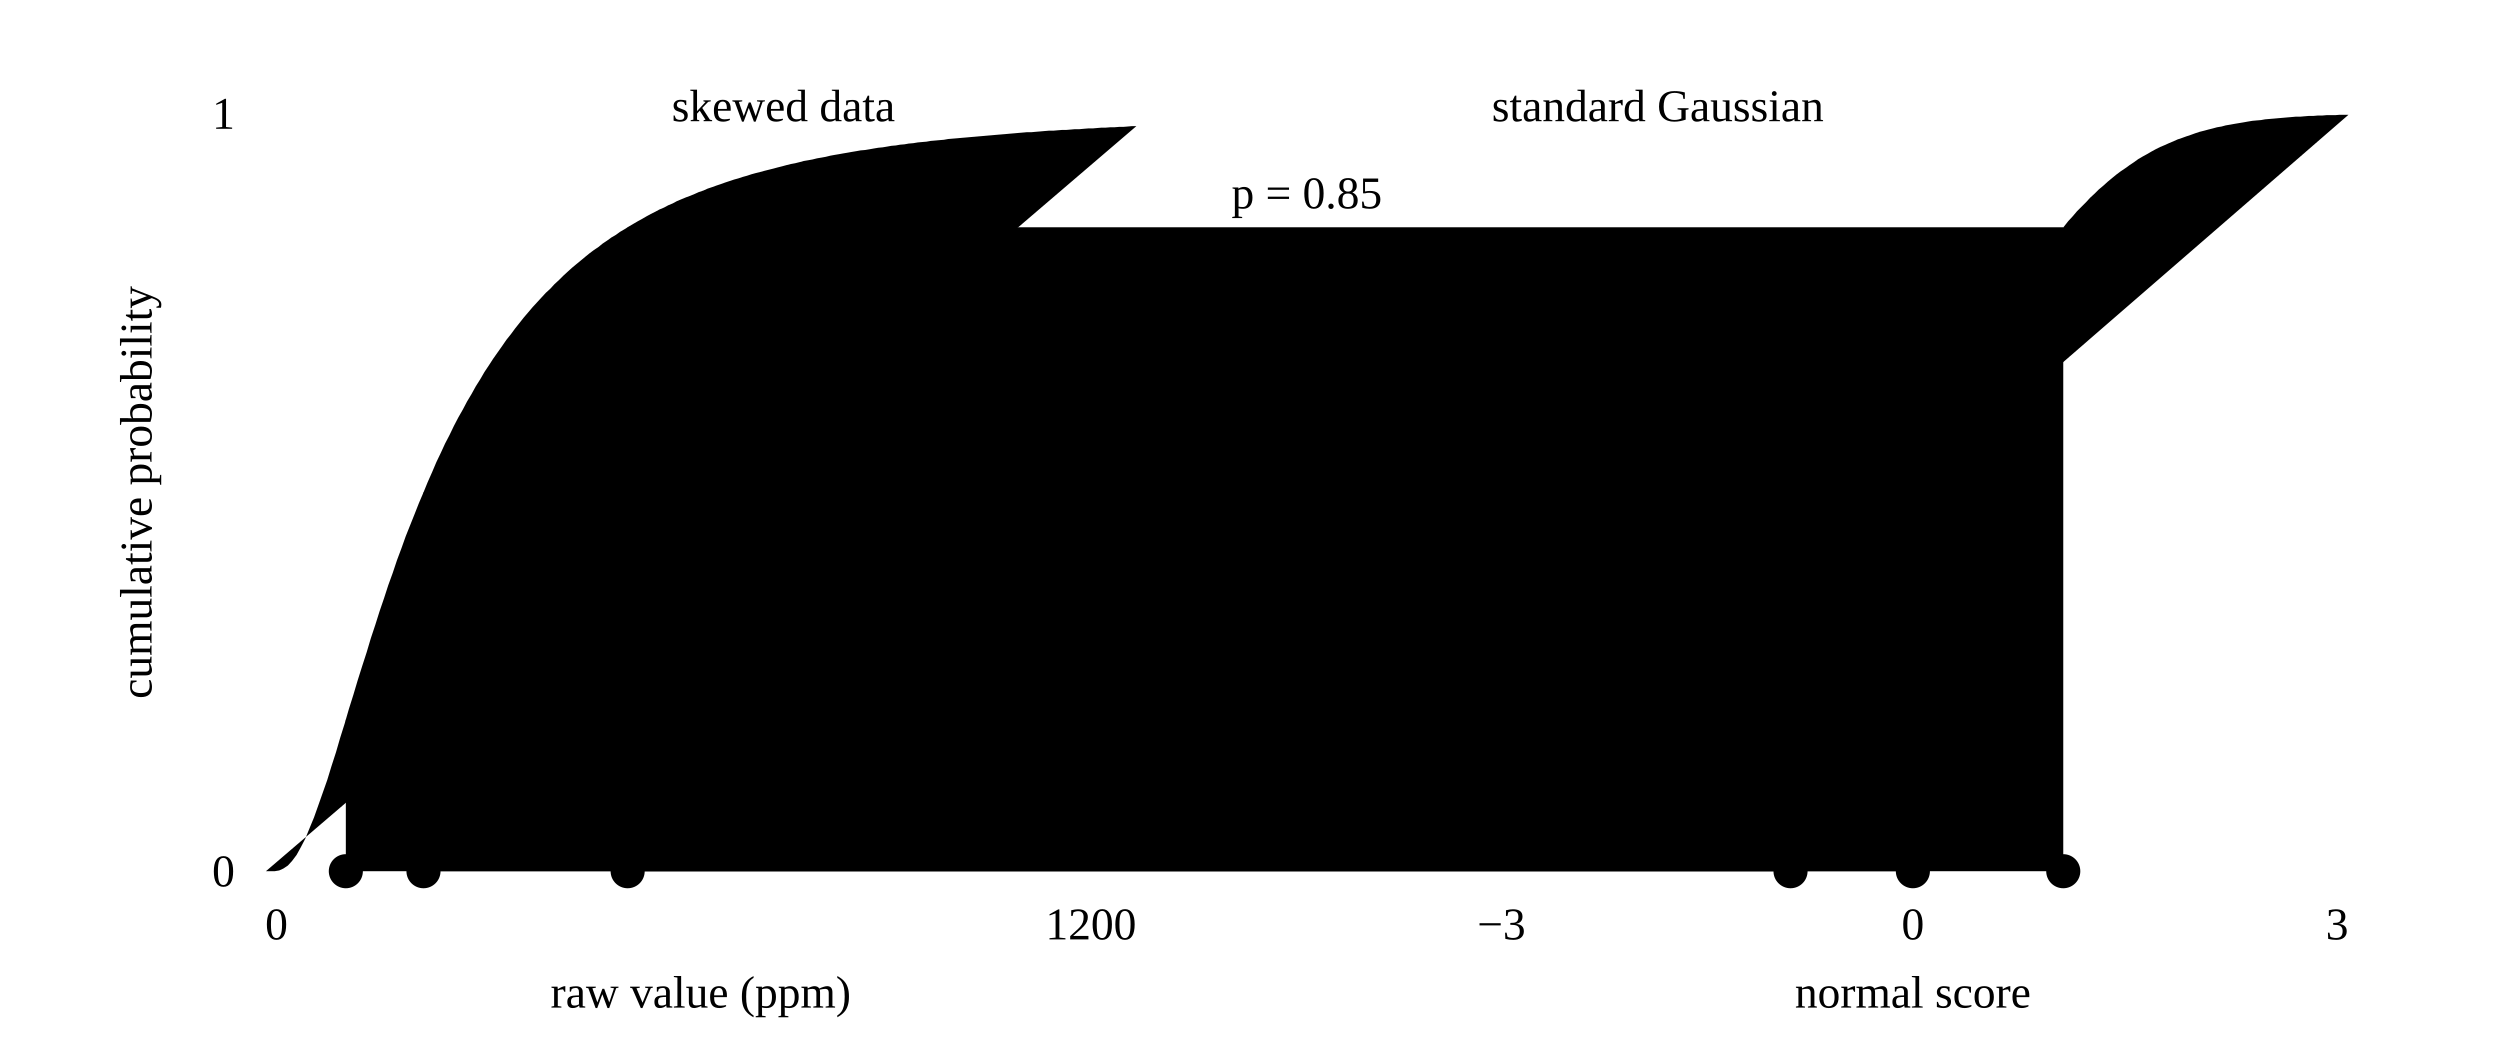
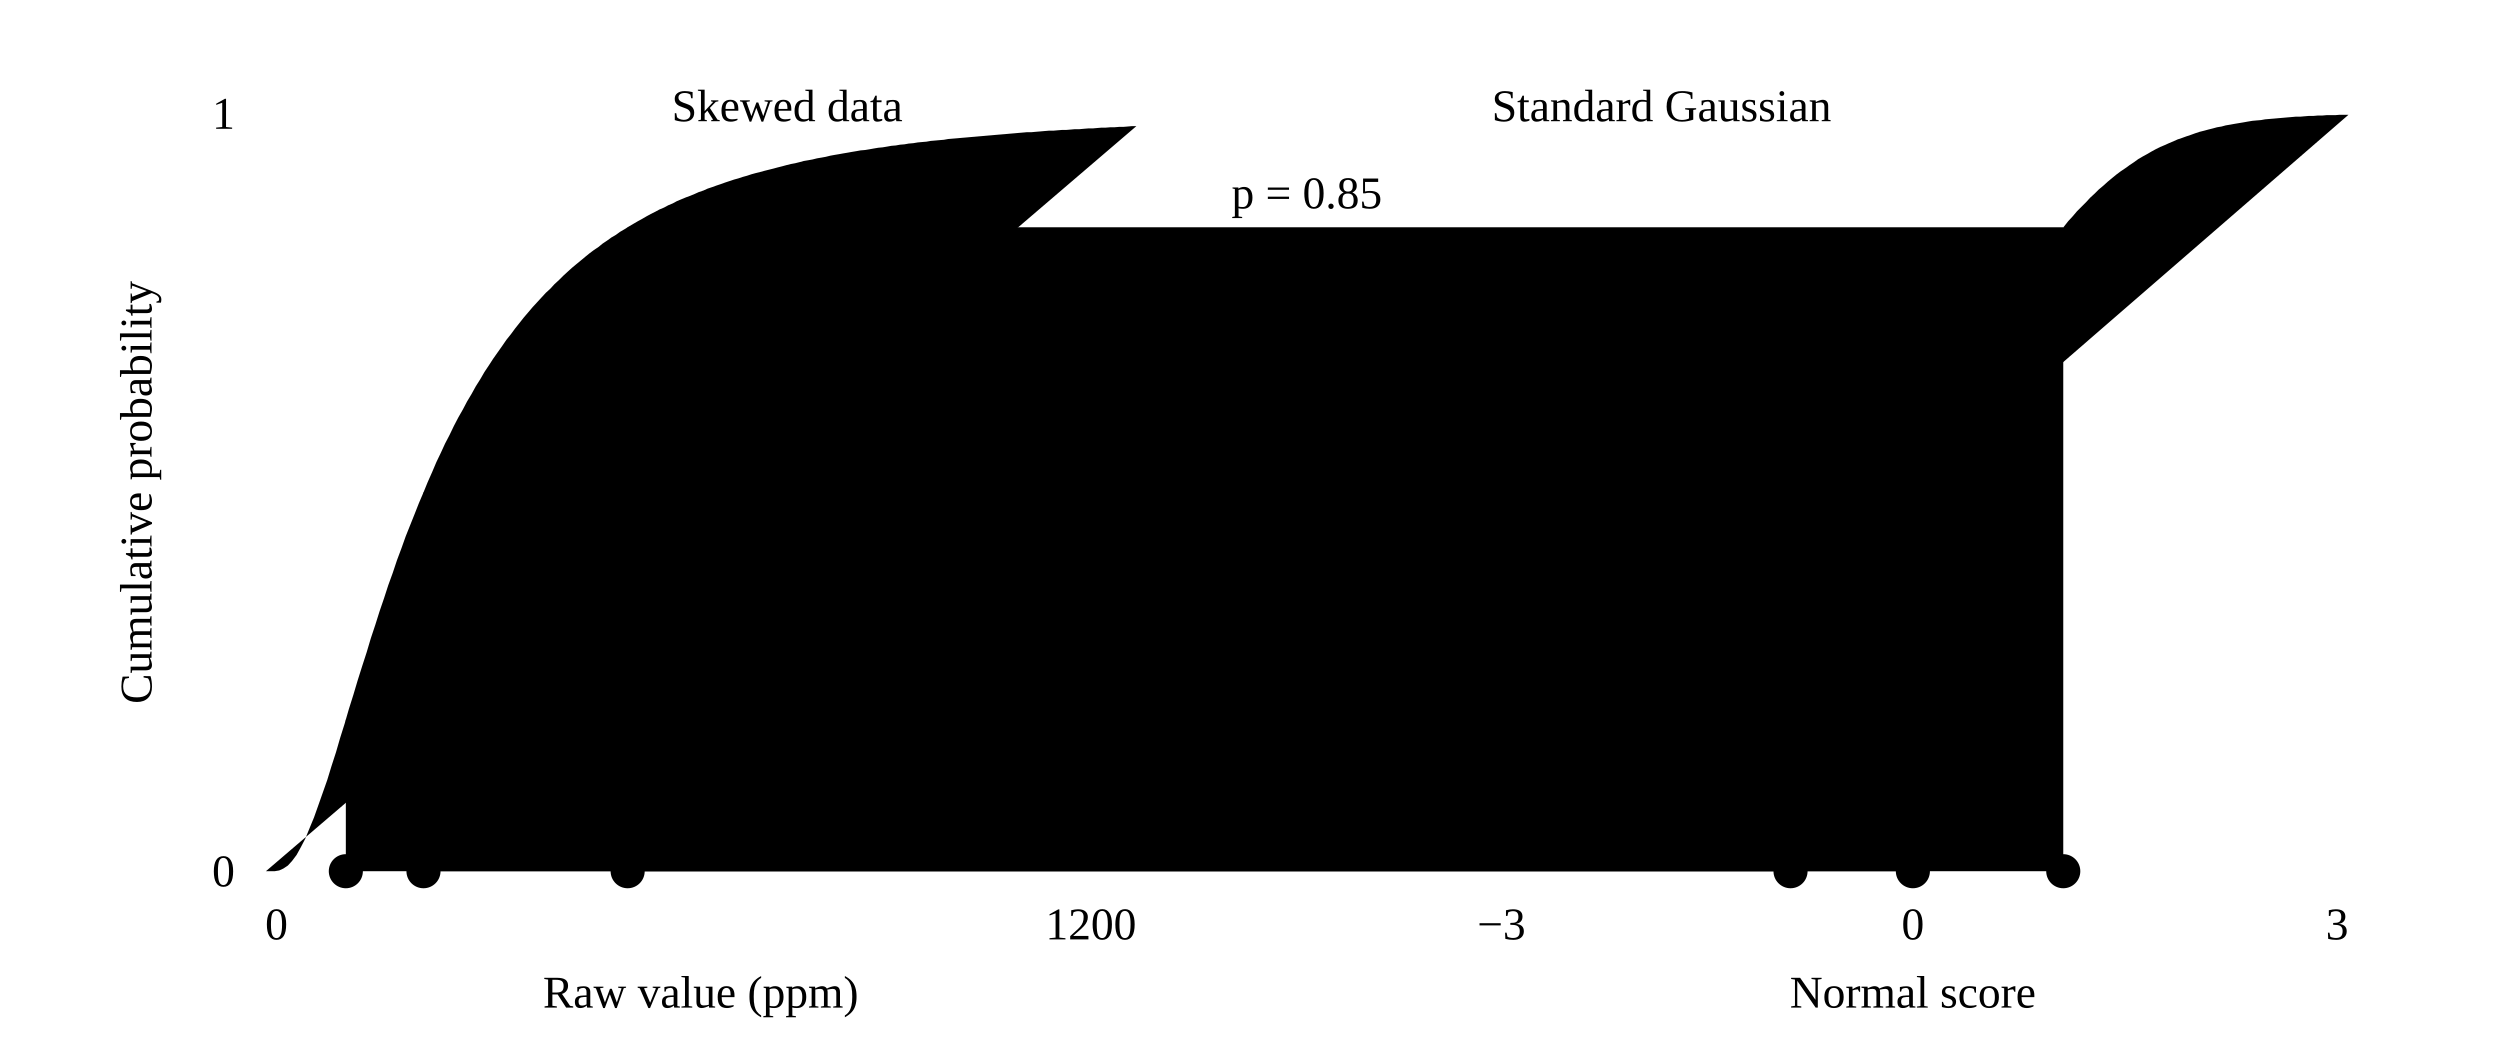
<svg class="bt-svg" viewBox="0 0 660 280" role="img" aria-labelledby="l05-normal-score-t">
  <line class="s-grid" x1="70" y1="230" x2="300" y2="230" stroke-width="1.5" />
  <line class="s-grid" x1="70" y1="230" x2="70" y2="30" stroke-width="1.5" />
  <line class="s-grid" x1="390" y1="230" x2="620" y2="230" stroke-width="1.5" />
  <line class="s-grid" x1="390" y1="230" x2="390" y2="30" stroke-width="1.5" />
  <path class="s-ember none" stroke-width="2.5" d="M70.2 230 L71.3 230 L72.5 230 L73.7 229.8 L74.8 229.3 L76 228.5 L77.1 227.3 L78.3 225.7 L79.4 223.7 L80.6 221.4 L81.7 218.7 L82.9 215.8 L84 212.7 L85.2 209.3 L86.4 205.9 L87.5 202.3 L88.7 198.6 L89.8 194.8 L91 191 L92.1 187.2 L93.3 183.4 L94.4 179.7 L95.6 175.9 L96.8 172.2 L97.9 168.5 L99.1 164.9 L100.2 161.4 L101.4 157.9 L102.5 154.5 L103.7 151.2 L104.8 147.9 L106 144.7 L107.1 141.6 L108.3 138.6 L109.5 135.6 L110.6 132.8 L111.8 130 L112.9 127.3 L114.1 124.6 L115.2 122 L116.4 119.5 L117.5 117.1 L118.7 114.8 L119.8 112.5 L121 110.2 L122.2 108.1 L123.3 106 L124.5 104 L125.6 102 L126.8 100.1 L127.9 98.2 L129.1 96.4 L130.2 94.7 L131.4 93 L132.6 91.3 L133.7 89.7 L134.9 88.2 L136 86.7 L137.2 85.2 L138.3 83.8 L139.5 82.4 L140.6 81.1 L141.8 79.8 L142.9 78.6 L144.1 77.3 L145.3 76.2 L146.4 75 L147.6 73.9 L148.7 72.8 L149.9 71.7 L151 70.7 L152.2 69.7 L153.3 68.8 L154.5 67.8 L155.6 66.9 L156.8 66 L158 65.2 L159.1 64.3 L160.3 63.5 L161.4 62.7 L162.6 62 L163.7 61.2 L164.9 60.5 L166 59.8 L167.2 59.1 L168.4 58.4 L169.5 57.8 L170.7 57.1 L171.8 56.5 L173 55.9 L174.1 55.3 L175.3 54.8 L176.4 54.2 L177.6 53.7 L178.7 53.1 L179.9 52.6 L181.1 52.1 L182.2 51.7 L183.4 51.2 L184.5 50.7 L185.7 50.3 L186.8 49.8 L188 49.4 L189.1 49 L190.3 48.6 L191.4 48.2 L192.6 47.8 L193.8 47.4 L194.9 47.1 L196.1 46.7 L197.2 46.4 L198.4 46 L199.5 45.7 L200.7 45.4 L201.8 45.1 L203 44.8 L204.2 44.5 L205.3 44.2 L206.5 43.9 L207.6 43.6 L208.8 43.3 L209.9 43.1 L211.1 42.8 L212.2 42.5 L213.4 42.3 L214.5 42.1 L215.7 41.8 L216.9 41.6 L218 41.4 L219.2 41.1 L220.3 40.9 L221.5 40.7 L222.6 40.5 L223.8 40.3 L224.9 40.1 L226.1 39.9 L227.2 39.7 L228.4 39.6 L229.6 39.4 L230.7 39.2 L231.9 39 L233 38.9 L234.2 38.7 L235.3 38.5 L236.5 38.4 L237.6 38.2 L238.8 38.1 L239.9 37.9 L241.1 37.8 L242.3 37.6 L243.4 37.5 L244.6 37.4 L245.7 37.2 L246.9 37.1 L248 37 L249.2 36.9 L250.3 36.7 L251.5 36.6 L252.7 36.5 L253.8 36.4 L255 36.3 L256.1 36.2 L257.3 36.1 L258.4 36 L259.6 35.9 L260.7 35.8 L261.9 35.7 L263 35.6 L264.2 35.5 L265.4 35.4 L266.5 35.3 L267.7 35.2 L268.8 35.1 L270 35 L271.1 34.9 L272.3 34.9 L273.4 34.8 L274.6 34.7 L275.7 34.6 L276.9 34.5 L278.1 34.5 L279.2 34.4 L280.4 34.3 L281.5 34.3 L282.7 34.2 L283.8 34.1 L285 34.1 L286.1 34 L287.3 33.9 L288.5 33.9 L289.6 33.8 L290.8 33.7 L291.9 33.7 L293.1 33.6 L294.2 33.6 L295.4 33.5 L296.5 33.5 L297.7 33.4 L298.8 33.3 L300 33.3" />
  <path class="s-night none" stroke-width="2.5" d="M390 229.7 L391.2 229.7 L392.3 229.7 L393.5 229.6 L394.6 229.6 L395.8 229.6 L396.9 229.5 L398.1 229.5 L399.2 229.4 L400.4 229.4 L401.6 229.3 L402.7 229.2 L403.9 229.2 L405 229.1 L406.2 229 L407.3 228.9 L408.5 228.8 L409.6 228.7 L410.8 228.6 L412 228.5 L413.1 228.3 L414.3 228.2 L415.4 228.1 L416.6 227.9 L417.7 227.7 L418.9 227.5 L420.1 227.3 L421.2 227.1 L422.4 226.9 L423.5 226.6 L424.7 226.4 L425.8 226.1 L427 225.8 L428.1 225.5 L429.3 225.2 L430.5 224.8 L431.6 224.4 L432.8 224 L433.9 223.6 L435.1 223.2 L436.2 222.7 L437.4 222.2 L438.5 221.7 L439.7 221.2 L440.9 220.6 L442 220 L443.2 219.3 L444.3 218.7 L445.5 218 L446.6 217.2 L447.8 216.4 L448.9 215.6 L450.1 214.8 L451.3 213.9 L452.4 213 L453.6 212 L454.7 211 L455.9 210 L457 208.9 L458.2 207.8 L459.3 206.6 L460.5 205.4 L461.7 204.2 L462.8 202.9 L464 201.6 L465.1 200.2 L466.3 198.8 L467.4 197.3 L468.6 195.8 L469.7 194.2 L470.9 192.6 L472.1 191 L473.2 189.3 L474.4 187.6 L475.5 185.8 L476.7 184 L477.8 182.1 L479 180.2 L480.2 178.3 L481.3 176.3 L482.5 174.3 L483.6 172.3 L484.8 170.2 L485.9 168.1 L487.1 166 L488.2 163.8 L489.4 161.6 L490.6 159.4 L491.7 157.1 L492.9 154.8 L494 152.5 L495.2 150.2 L496.3 147.9 L497.5 145.5 L498.6 143.2 L499.8 140.8 L501 138.4 L502.1 136 L503.3 133.6 L504.4 131.2 L505.6 128.8 L506.7 126.4 L507.9 124 L509 121.6 L510.2 119.2 L511.4 116.8 L512.5 114.5 L513.7 112.1 L514.8 109.8 L516 107.5 L517.1 105.2 L518.3 102.9 L519.4 100.6 L520.6 98.4 L521.8 96.2 L522.9 94 L524.1 91.9 L525.2 89.8 L526.4 87.7 L527.5 85.7 L528.7 83.7 L529.8 81.7 L531 79.8 L532.2 77.9 L533.3 76 L534.5 74.2 L535.6 72.4 L536.8 70.7 L537.9 69 L539.1 67.4 L540.3 65.8 L541.4 64.2 L542.6 62.7 L543.7 61.2 L544.9 59.8 L546 58.4 L547.2 57.1 L548.3 55.8 L549.5 54.6 L550.7 53.4 L551.8 52.2 L553 51.1 L554.1 50 L555.3 49 L556.4 48 L557.6 47 L558.7 46.1 L559.9 45.2 L561.1 44.4 L562.2 43.6 L563.4 42.8 L564.5 42 L565.7 41.3 L566.8 40.7 L568 40 L569.1 39.4 L570.3 38.8 L571.5 38.3 L572.6 37.8 L573.8 37.3 L574.9 36.8 L576.1 36.4 L577.2 36 L578.4 35.6 L579.5 35.2 L580.7 34.8 L581.9 34.5 L583 34.2 L584.2 33.9 L585.3 33.6 L586.5 33.4 L587.6 33.1 L588.8 32.9 L589.9 32.7 L591.1 32.5 L592.3 32.3 L593.4 32.1 L594.6 31.9 L595.7 31.8 L596.9 31.7 L598 31.5 L599.2 31.4 L600.4 31.3 L601.5 31.2 L602.7 31.1 L603.8 31 L605 30.9 L606.1 30.8 L607.3 30.8 L608.4 30.7 L609.6 30.6 L610.8 30.6 L611.9 30.5 L613.1 30.5 L614.2 30.4 L615.4 30.4 L616.5 30.4 L617.7 30.3 L618.8 30.3 L620 30.3" />
  <text class="small" x="62" y="34" text-anchor="end">1</text>
  <text class="small" x="62" y="234" text-anchor="end">0</text>
-   <text class="small" x="40" y="130.0" transform="rotate(-90 40 130.0)" text-anchor="middle">cumulative probability</text>
+   <text class="small" x="40" y="130.0" transform="rotate(-90 40 130.0)" text-anchor="middle">Cumulative probability</text>
  <text class="small" x="70" y="248">0</text>
  <text class="small" x="300" y="248" text-anchor="end">1200</text>
-   <text x="185.0" y="266" text-anchor="middle">raw value (ppm)</text>
+   <text x="185.0" y="266" text-anchor="middle">Raw value (ppm)</text>
  <text class="small" x="390.0" y="248">−3</text>
  <text class="small" x="505.0" y="248" text-anchor="middle">0</text>
  <text class="small" x="620.0" y="248" text-anchor="end">3</text>
-   <text x="505.0" y="266" text-anchor="middle">normal score</text>
-   <text x="177.333" y="32.0">skewed data</text>
-   <text x="393.833" y="32.0">standard Gaussian</text>
+   <text x="505.0" y="266" text-anchor="middle">Normal score</text>
+   <text x="177.333" y="32.0">Skewed data</text>
+   <text x="393.833" y="32.0">Standard Gaussian</text>
  <circle class="f-ember a-pop" style="--d:0.3s" cx="91.3" cy="230" r="4.5" />
  <path class="s-flame none a-draw" style="--d:0.4s" pathLength="1" stroke-width="1.6" d="M91.3 230 L91.3 190 L472.7 190 L472.7 230" />
  <circle class="f-night a-pop" style="--d:1.1s" cx="472.7" cy="230" r="4.5" />
  <text class="small a-fade" style="--d:0.8s" x="345.0" y="185" text-anchor="middle">p = 0.20</text>
  <circle class="f-ember a-pop" style="--d:1.2s" cx="111.8" cy="230" r="4.5" />
  <path class="s-flame none a-draw" style="--d:1.3s" pathLength="1" stroke-width="1.6" d="M111.8 230 L111.8 130 L505 130 L505 230" />
  <circle class="f-night a-pop" style="--d:2.0s" cx="505" cy="230" r="4.5" />
  <text class="small a-fade" style="--d:1.7s" x="345.0" y="125" text-anchor="middle">p = 0.50</text>
  <circle class="f-ember a-pop" style="--d:2.1s" cx="165.7" cy="230" r="4.5" />
  <path class="s-flame none a-draw" style="--d:2.2s" pathLength="1" stroke-width="1.6" d="M165.7 230 L165.7 60 L544.7 60 L544.7 230" />
  <circle class="f-night a-pop" style="--d:2.9s" cx="544.7" cy="230" r="4.5" />
  <text class="small a-fade" style="--d:2.6s" x="345.0" y="55" text-anchor="middle">p = 0.85</text>
</svg>
